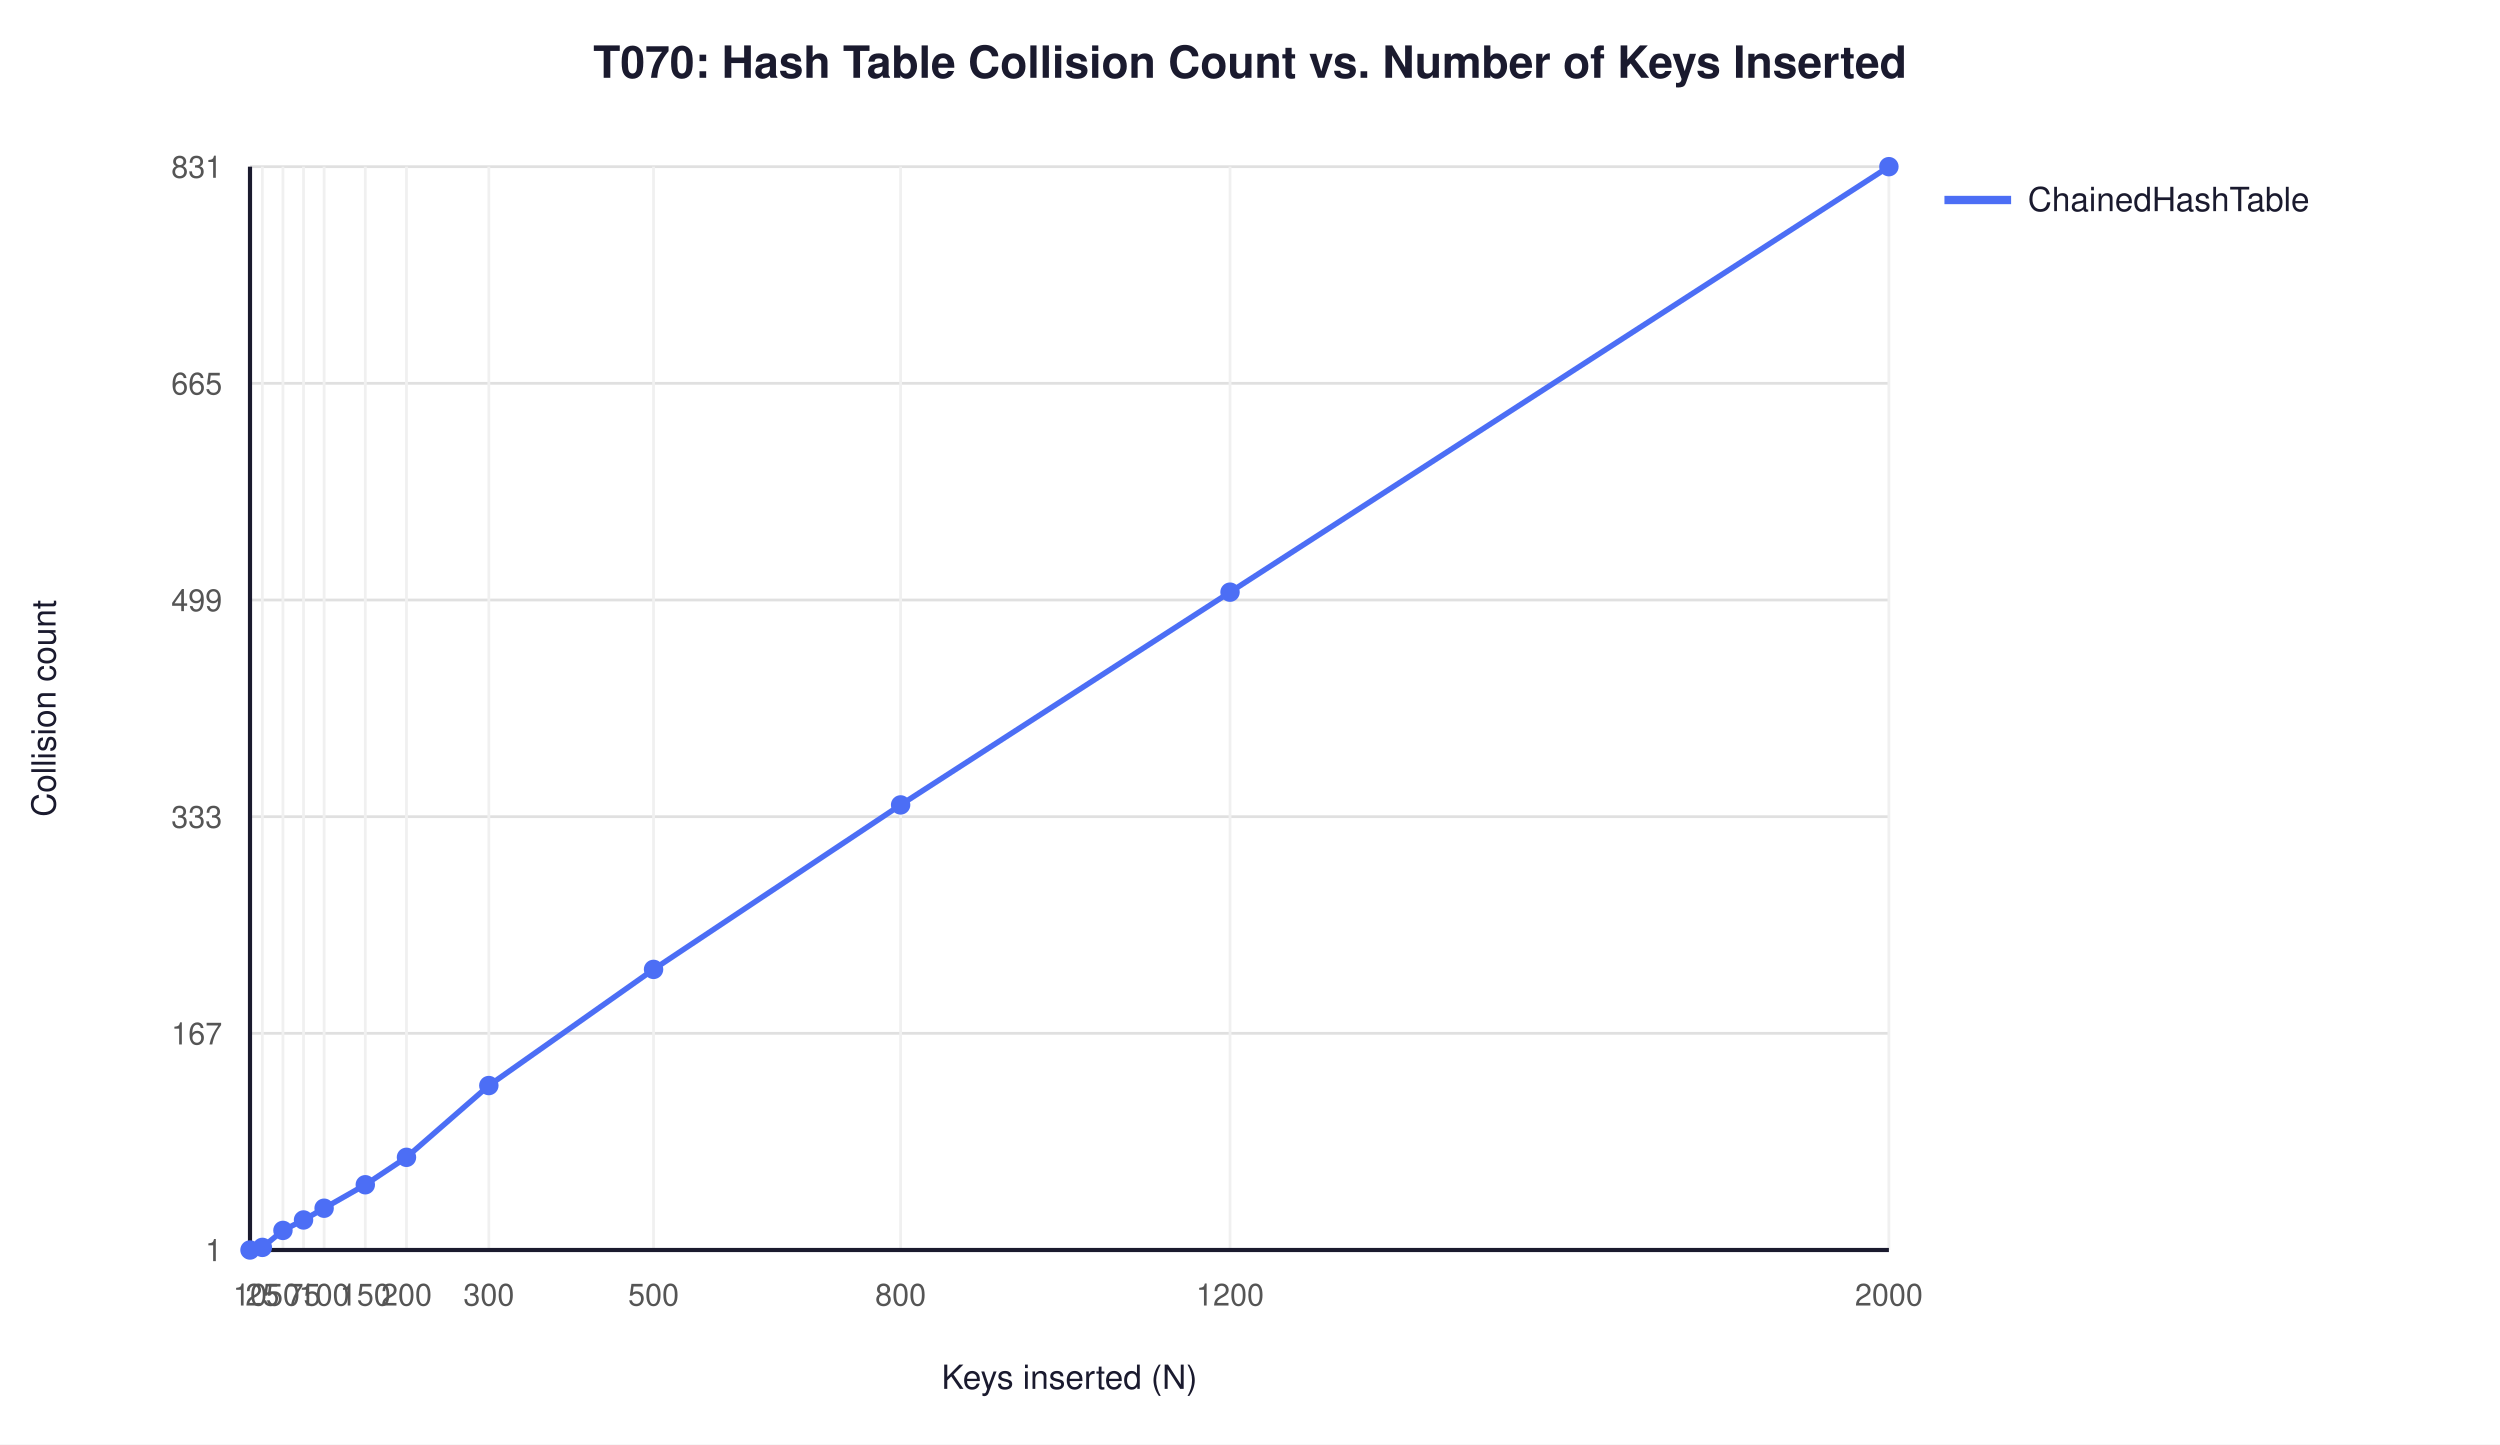
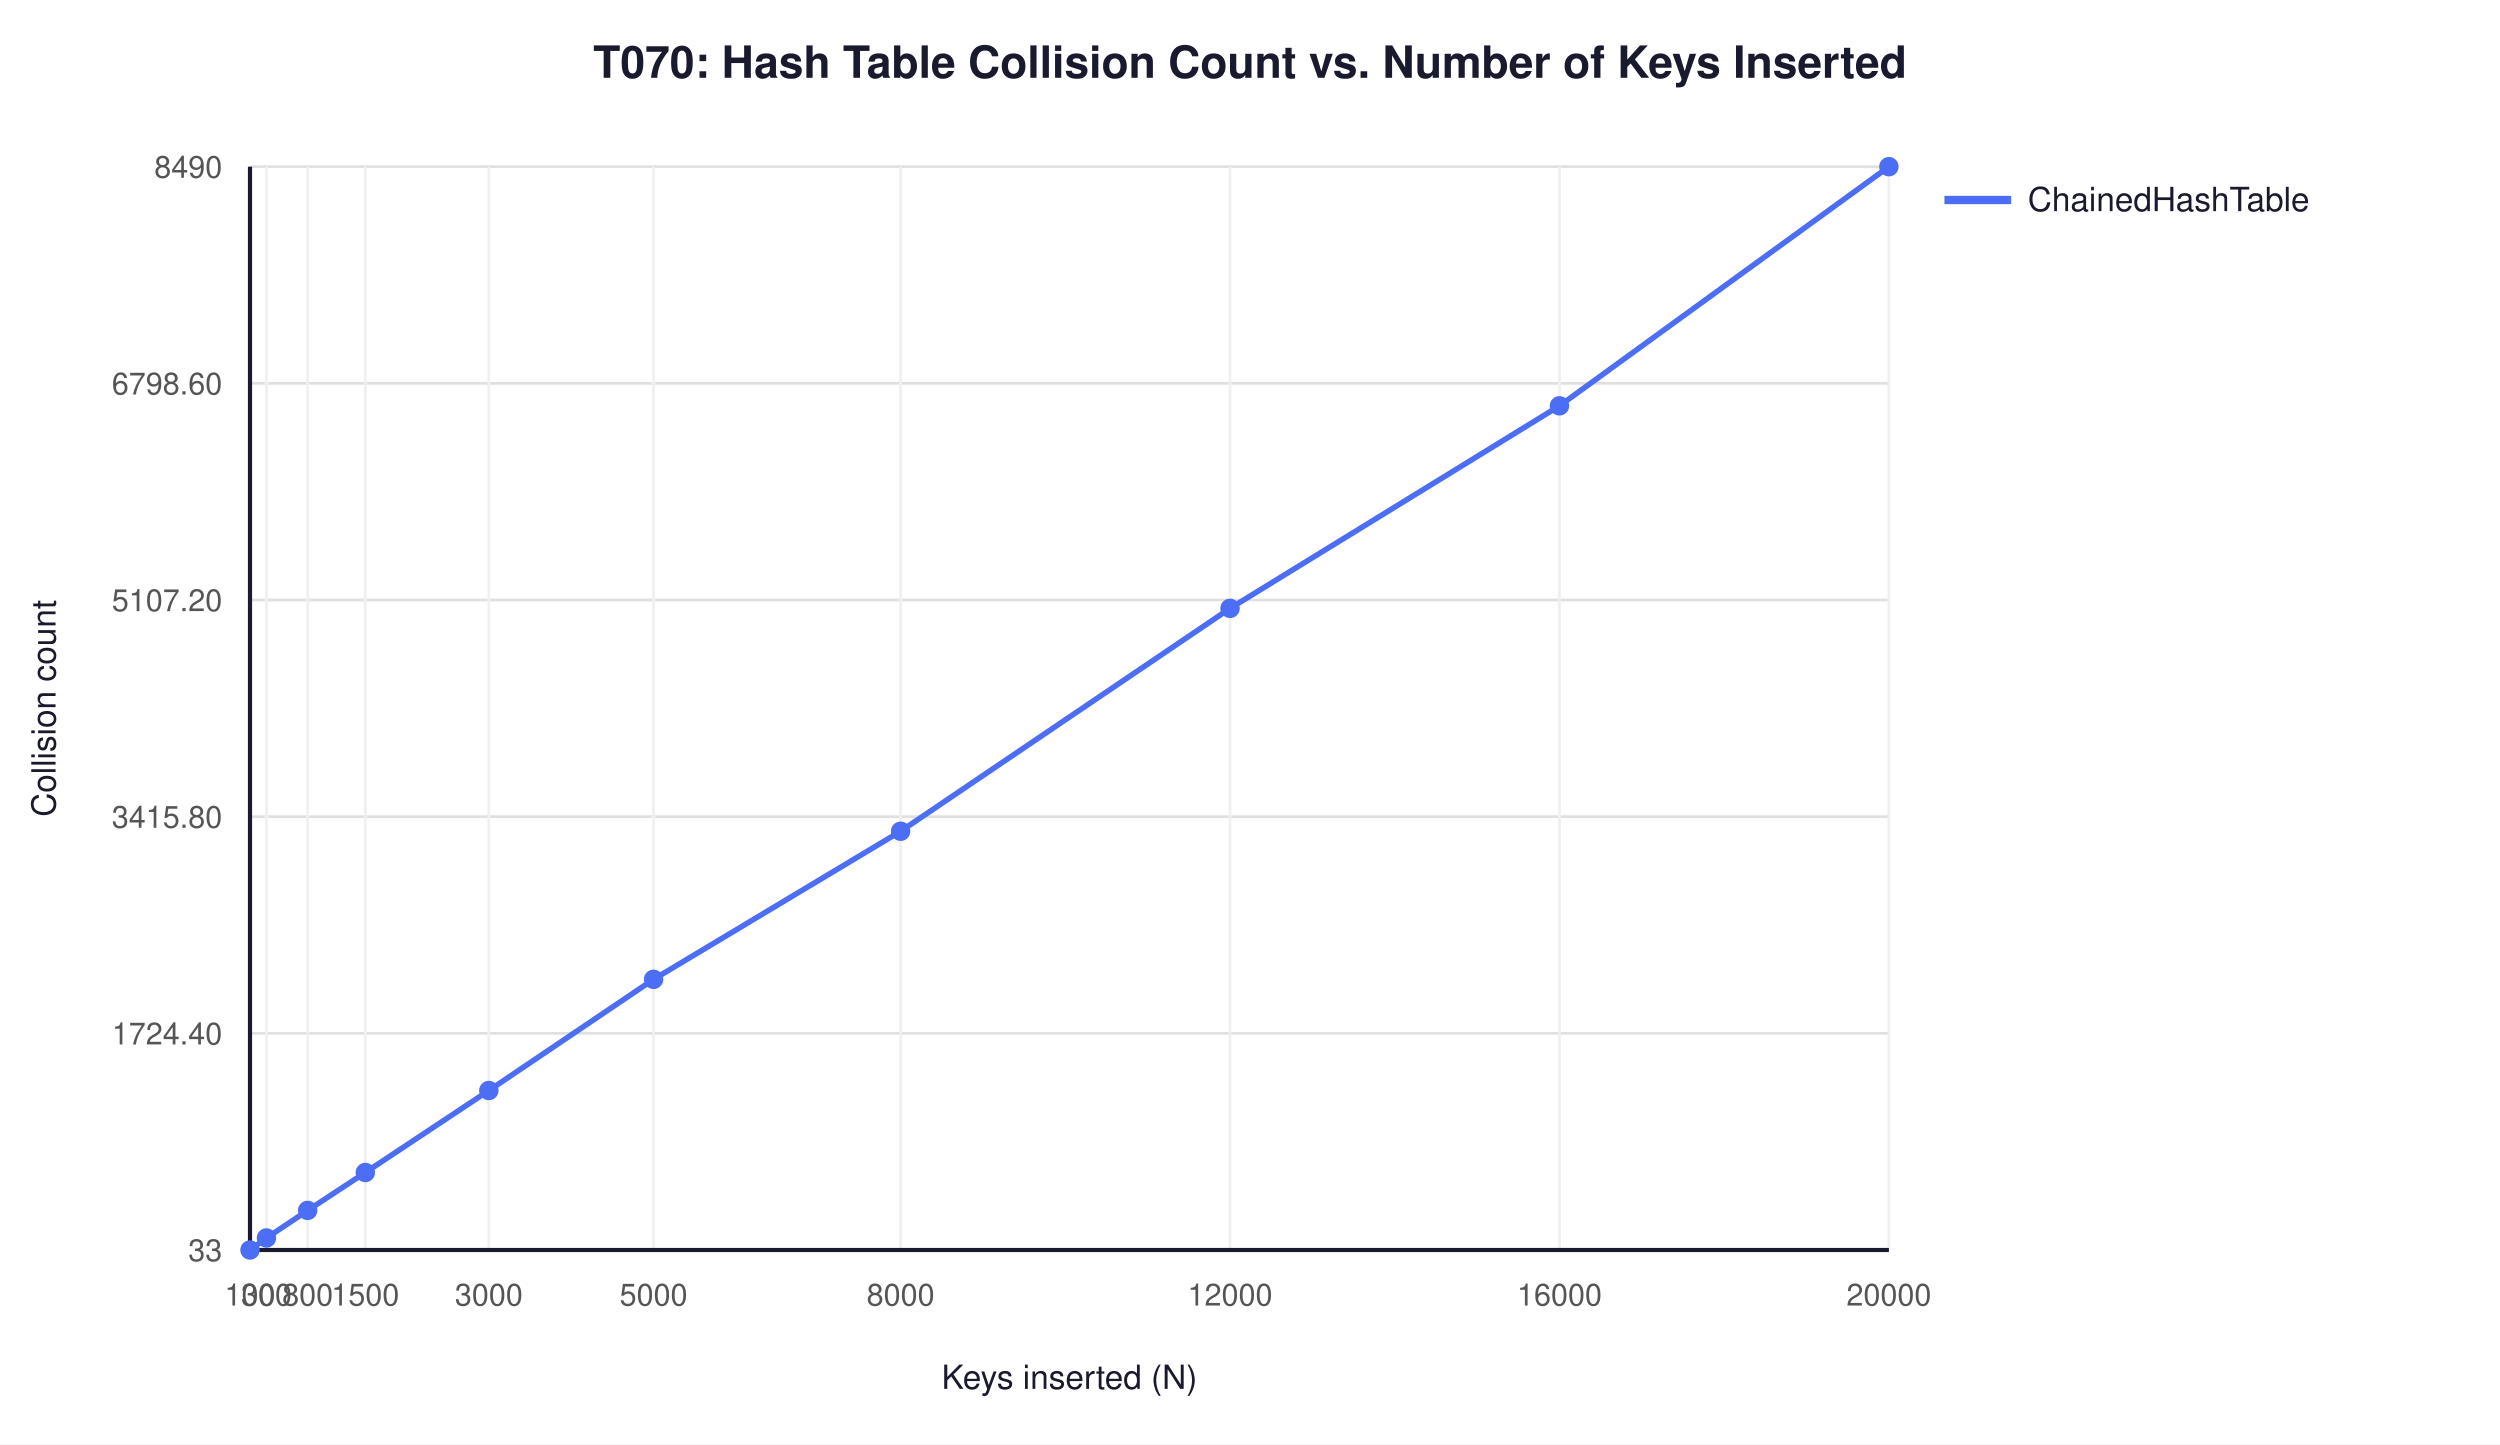
<svg xmlns="http://www.w3.org/2000/svg" width="900" height="520" viewBox="0 0 900 520" font-family="Helvetica, Arial, sans-serif">
  <rect width="100%" height="100%" fill="#ffffff" />
  <text x="450" y="28" font-size="16" font-weight="bold" text-anchor="middle" fill="#1a1a2e">T070: Hash Table Collision Count vs. Number of Keys Inserted</text>
  <line x1="90" y1="450.00" x2="680" y2="450.00" stroke="#e0e0e0" stroke-width="1" />
-   <text x="80" y="454.00" font-size="11" text-anchor="end" fill="#555">1</text>
+   <text x="80" y="454.00" font-size="11" text-anchor="end" fill="#555">33</text>
  <line x1="90" y1="372.00" x2="680" y2="372.00" stroke="#e0e0e0" stroke-width="1" />
-   <text x="80" y="376.00" font-size="11" text-anchor="end" fill="#555">167</text>
+   <text x="80" y="376.00" font-size="11" text-anchor="end" fill="#555">1724.40</text>
  <line x1="90" y1="294.00" x2="680" y2="294.00" stroke="#e0e0e0" stroke-width="1" />
-   <text x="80" y="298.00" font-size="11" text-anchor="end" fill="#555">333</text>
+   <text x="80" y="298.00" font-size="11" text-anchor="end" fill="#555">3415.80</text>
  <line x1="90" y1="216.00" x2="680" y2="216.00" stroke="#e0e0e0" stroke-width="1" />
-   <text x="80" y="220.00" font-size="11" text-anchor="end" fill="#555">499</text>
+   <text x="80" y="220.00" font-size="11" text-anchor="end" fill="#555">5107.20</text>
  <line x1="90" y1="138.00" x2="680" y2="138.00" stroke="#e0e0e0" stroke-width="1" />
-   <text x="80" y="142.00" font-size="11" text-anchor="end" fill="#555">665</text>
+   <text x="80" y="142.00" font-size="11" text-anchor="end" fill="#555">6798.60</text>
  <line x1="90" y1="60.00" x2="680" y2="60.00" stroke="#e0e0e0" stroke-width="1" />
-   <text x="80" y="64.00" font-size="11" text-anchor="end" fill="#555">831</text>
+   <text x="80" y="64.00" font-size="11" text-anchor="end" fill="#555">8490</text>
  <line x1="90.00" y1="60" x2="90.00" y2="450" stroke="#f0f0f0" stroke-width="1" />
-   <text x="90.00" y="470" font-size="11" text-anchor="middle" fill="#555">10</text>
-   <line x1="94.45" y1="60" x2="94.45" y2="450" stroke="#f0f0f0" stroke-width="1" />
-   <text x="94.45" y="470" font-size="11" text-anchor="middle" fill="#555">25</text>
-   <line x1="101.86" y1="60" x2="101.86" y2="450" stroke="#f0f0f0" stroke-width="1" />
-   <text x="101.86" y="470" font-size="11" text-anchor="middle" fill="#555">50</text>
-   <line x1="109.27" y1="60" x2="109.27" y2="450" stroke="#f0f0f0" stroke-width="1" />
-   <text x="109.27" y="470" font-size="11" text-anchor="middle" fill="#555">75</text>
-   <line x1="116.68" y1="60" x2="116.68" y2="450" stroke="#f0f0f0" stroke-width="1" />
-   <text x="116.68" y="470" font-size="11" text-anchor="middle" fill="#555">100</text>
+   <text x="90.00" y="470" font-size="11" text-anchor="middle" fill="#555">100</text>
+   <line x1="95.93" y1="60" x2="95.93" y2="450" stroke="#f0f0f0" stroke-width="1" />
+   <text x="95.93" y="470" font-size="11" text-anchor="middle" fill="#555">300</text>
+   <line x1="110.75" y1="60" x2="110.75" y2="450" stroke="#f0f0f0" stroke-width="1" />
+   <text x="110.75" y="470" font-size="11" text-anchor="middle" fill="#555">800</text>
  <line x1="131.51" y1="60" x2="131.51" y2="450" stroke="#f0f0f0" stroke-width="1" />
-   <text x="131.51" y="470" font-size="11" text-anchor="middle" fill="#555">150</text>
-   <line x1="146.33" y1="60" x2="146.33" y2="450" stroke="#f0f0f0" stroke-width="1" />
-   <text x="146.33" y="470" font-size="11" text-anchor="middle" fill="#555">200</text>
+   <text x="131.51" y="470" font-size="11" text-anchor="middle" fill="#555">1500</text>
  <line x1="175.98" y1="60" x2="175.98" y2="450" stroke="#f0f0f0" stroke-width="1" />
-   <text x="175.98" y="470" font-size="11" text-anchor="middle" fill="#555">300</text>
+   <text x="175.98" y="470" font-size="11" text-anchor="middle" fill="#555">3000</text>
  <line x1="235.28" y1="60" x2="235.28" y2="450" stroke="#f0f0f0" stroke-width="1" />
-   <text x="235.28" y="470" font-size="11" text-anchor="middle" fill="#555">500</text>
+   <text x="235.28" y="470" font-size="11" text-anchor="middle" fill="#555">5000</text>
  <line x1="324.22" y1="60" x2="324.22" y2="450" stroke="#f0f0f0" stroke-width="1" />
-   <text x="324.22" y="470" font-size="11" text-anchor="middle" fill="#555">800</text>
+   <text x="324.22" y="470" font-size="11" text-anchor="middle" fill="#555">8000</text>
  <line x1="442.81" y1="60" x2="442.81" y2="450" stroke="#f0f0f0" stroke-width="1" />
-   <text x="442.81" y="470" font-size="11" text-anchor="middle" fill="#555">1200</text>
+   <text x="442.81" y="470" font-size="11" text-anchor="middle" fill="#555">12000</text>
+   <line x1="561.41" y1="60" x2="561.41" y2="450" stroke="#f0f0f0" stroke-width="1" />
+   <text x="561.41" y="470" font-size="11" text-anchor="middle" fill="#555">16000</text>
  <line x1="680.00" y1="60" x2="680.00" y2="450" stroke="#f0f0f0" stroke-width="1" />
-   <text x="680.00" y="470" font-size="11" text-anchor="middle" fill="#555">2000</text>
+   <text x="680.00" y="470" font-size="11" text-anchor="middle" fill="#555">20000</text>
  <line x1="90" y1="450" x2="680" y2="450" stroke="#1a1a2e" stroke-width="1.5" />
  <line x1="90" y1="60" x2="90" y2="450" stroke="#1a1a2e" stroke-width="1.5" />
  <text x="385" y="500" font-size="12" text-anchor="middle" fill="#1a1a2e">Keys inserted (N)</text>
  <text x="20" y="255" font-size="12" text-anchor="middle" fill="#1a1a2e" transform="rotate(-90 20 255)">Collision count</text>
  <circle cx="90.00" cy="450.00" r="3.5" fill="#4c6ef5" />
-   <circle cx="94.45" cy="449.06" r="3.5" fill="#4c6ef5" />
-   <circle cx="101.86" cy="442.95" r="3.5" fill="#4c6ef5" />
-   <circle cx="109.27" cy="439.19" r="3.5" fill="#4c6ef5" />
-   <circle cx="116.68" cy="434.96" r="3.5" fill="#4c6ef5" />
-   <circle cx="131.51" cy="426.51" r="3.5" fill="#4c6ef5" />
-   <circle cx="146.33" cy="416.64" r="3.5" fill="#4c6ef5" />
-   <circle cx="175.98" cy="390.80" r="3.5" fill="#4c6ef5" />
-   <circle cx="235.28" cy="348.98" r="3.5" fill="#4c6ef5" />
-   <circle cx="324.22" cy="289.77" r="3.5" fill="#4c6ef5" />
-   <circle cx="442.81" cy="213.18" r="3.5" fill="#4c6ef5" />
+   <circle cx="95.93" cy="445.67" r="3.5" fill="#4c6ef5" />
+   <circle cx="110.75" cy="435.75" r="3.5" fill="#4c6ef5" />
+   <circle cx="131.51" cy="422.10" r="3.5" fill="#4c6ef5" />
+   <circle cx="175.98" cy="392.59" r="3.5" fill="#4c6ef5" />
+   <circle cx="235.28" cy="352.56" r="3.5" fill="#4c6ef5" />
+   <circle cx="324.22" cy="299.25" r="3.5" fill="#4c6ef5" />
+   <circle cx="442.81" cy="219.01" r="3.5" fill="#4c6ef5" />
+   <circle cx="561.41" cy="146.10" r="3.5" fill="#4c6ef5" />
  <circle cx="680.00" cy="60.00" r="3.5" fill="#4c6ef5" />
-   <path d="M 90.00 450.00 L 94.45 449.06 L 101.86 442.95 L 109.27 439.19 L 116.68 434.96 L 131.51 426.51 L 146.33 416.64 L 175.98 390.80 L 235.28 348.98 L 324.22 289.77 L 442.81 213.18 L 680.00 60.00" fill="none" stroke="#4c6ef5" stroke-width="2" />
+   <path d="M 90.00 450.00 L 95.93 445.67 L 110.75 435.75 L 131.51 422.10 L 175.98 392.59 L 235.28 352.56 L 324.22 299.25 L 442.81 219.01 L 561.41 146.10 L 680.00 60.00" fill="none" stroke="#4c6ef5" stroke-width="2" />
  <line x1="700" y1="72" x2="724" y2="72" stroke="#4c6ef5" stroke-width="3" />
  <text x="730" y="76" font-size="12" fill="#1a1a2e">ChainedHashTable</text>
</svg>
